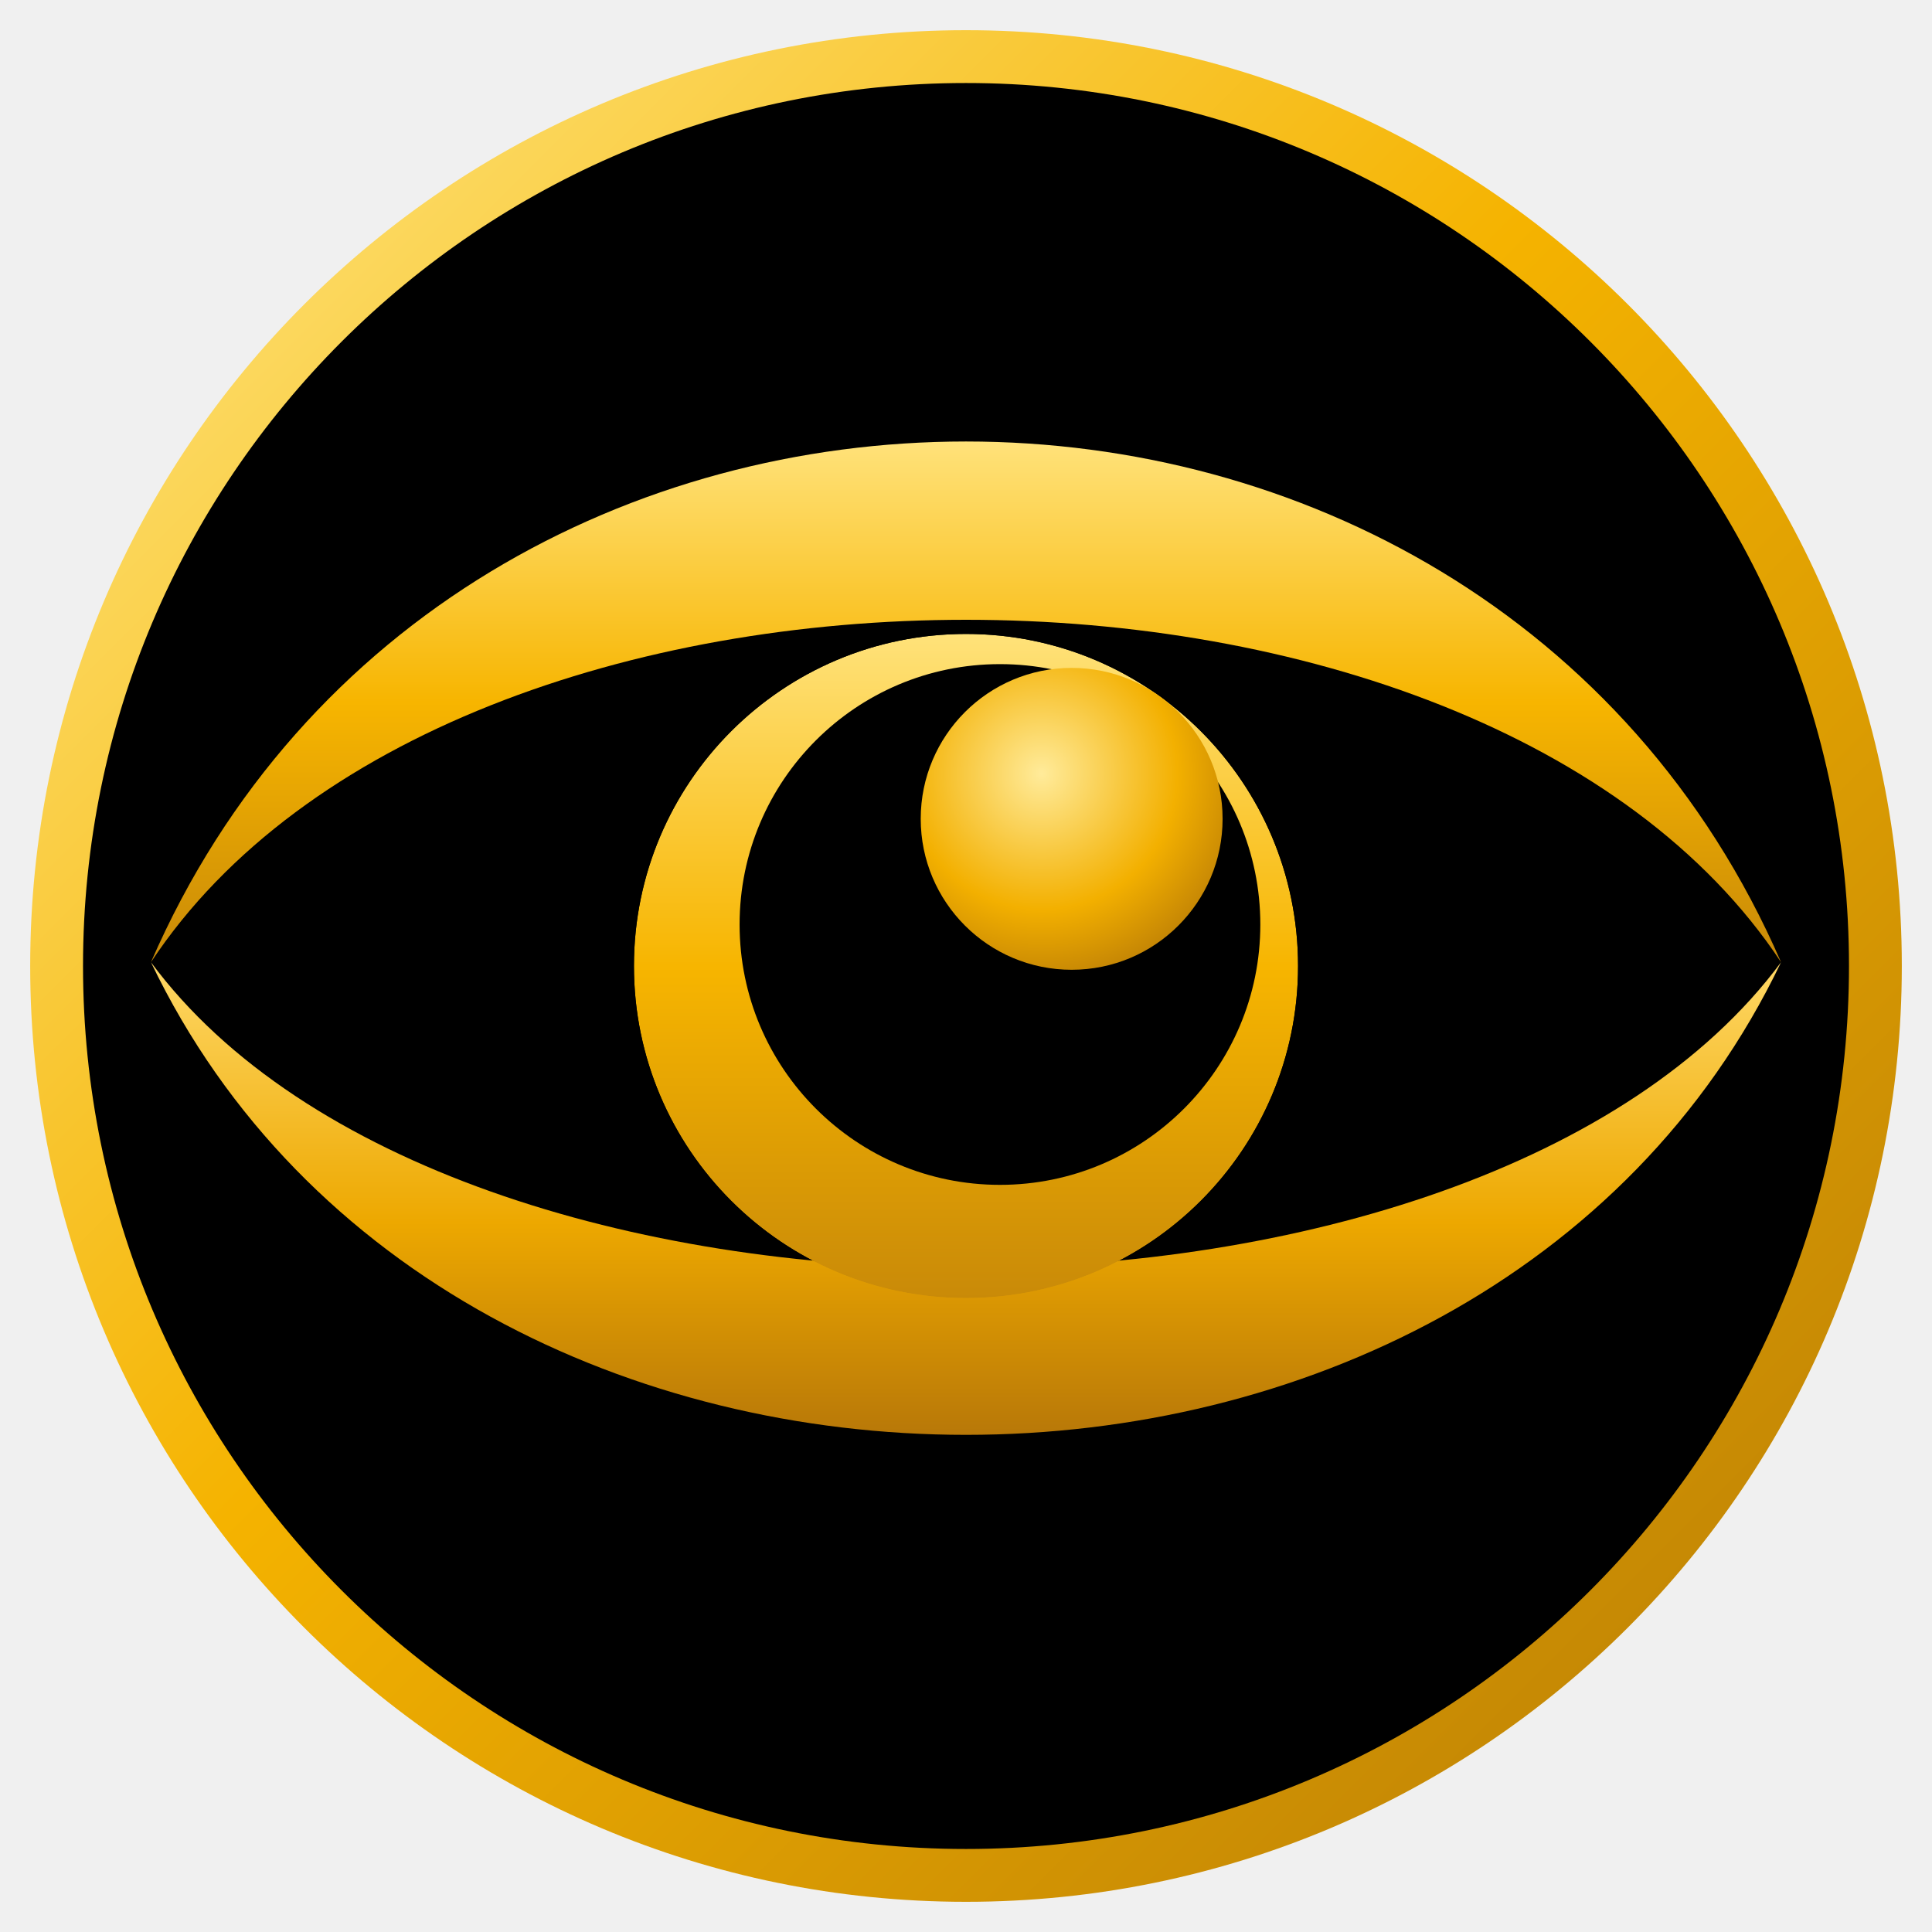
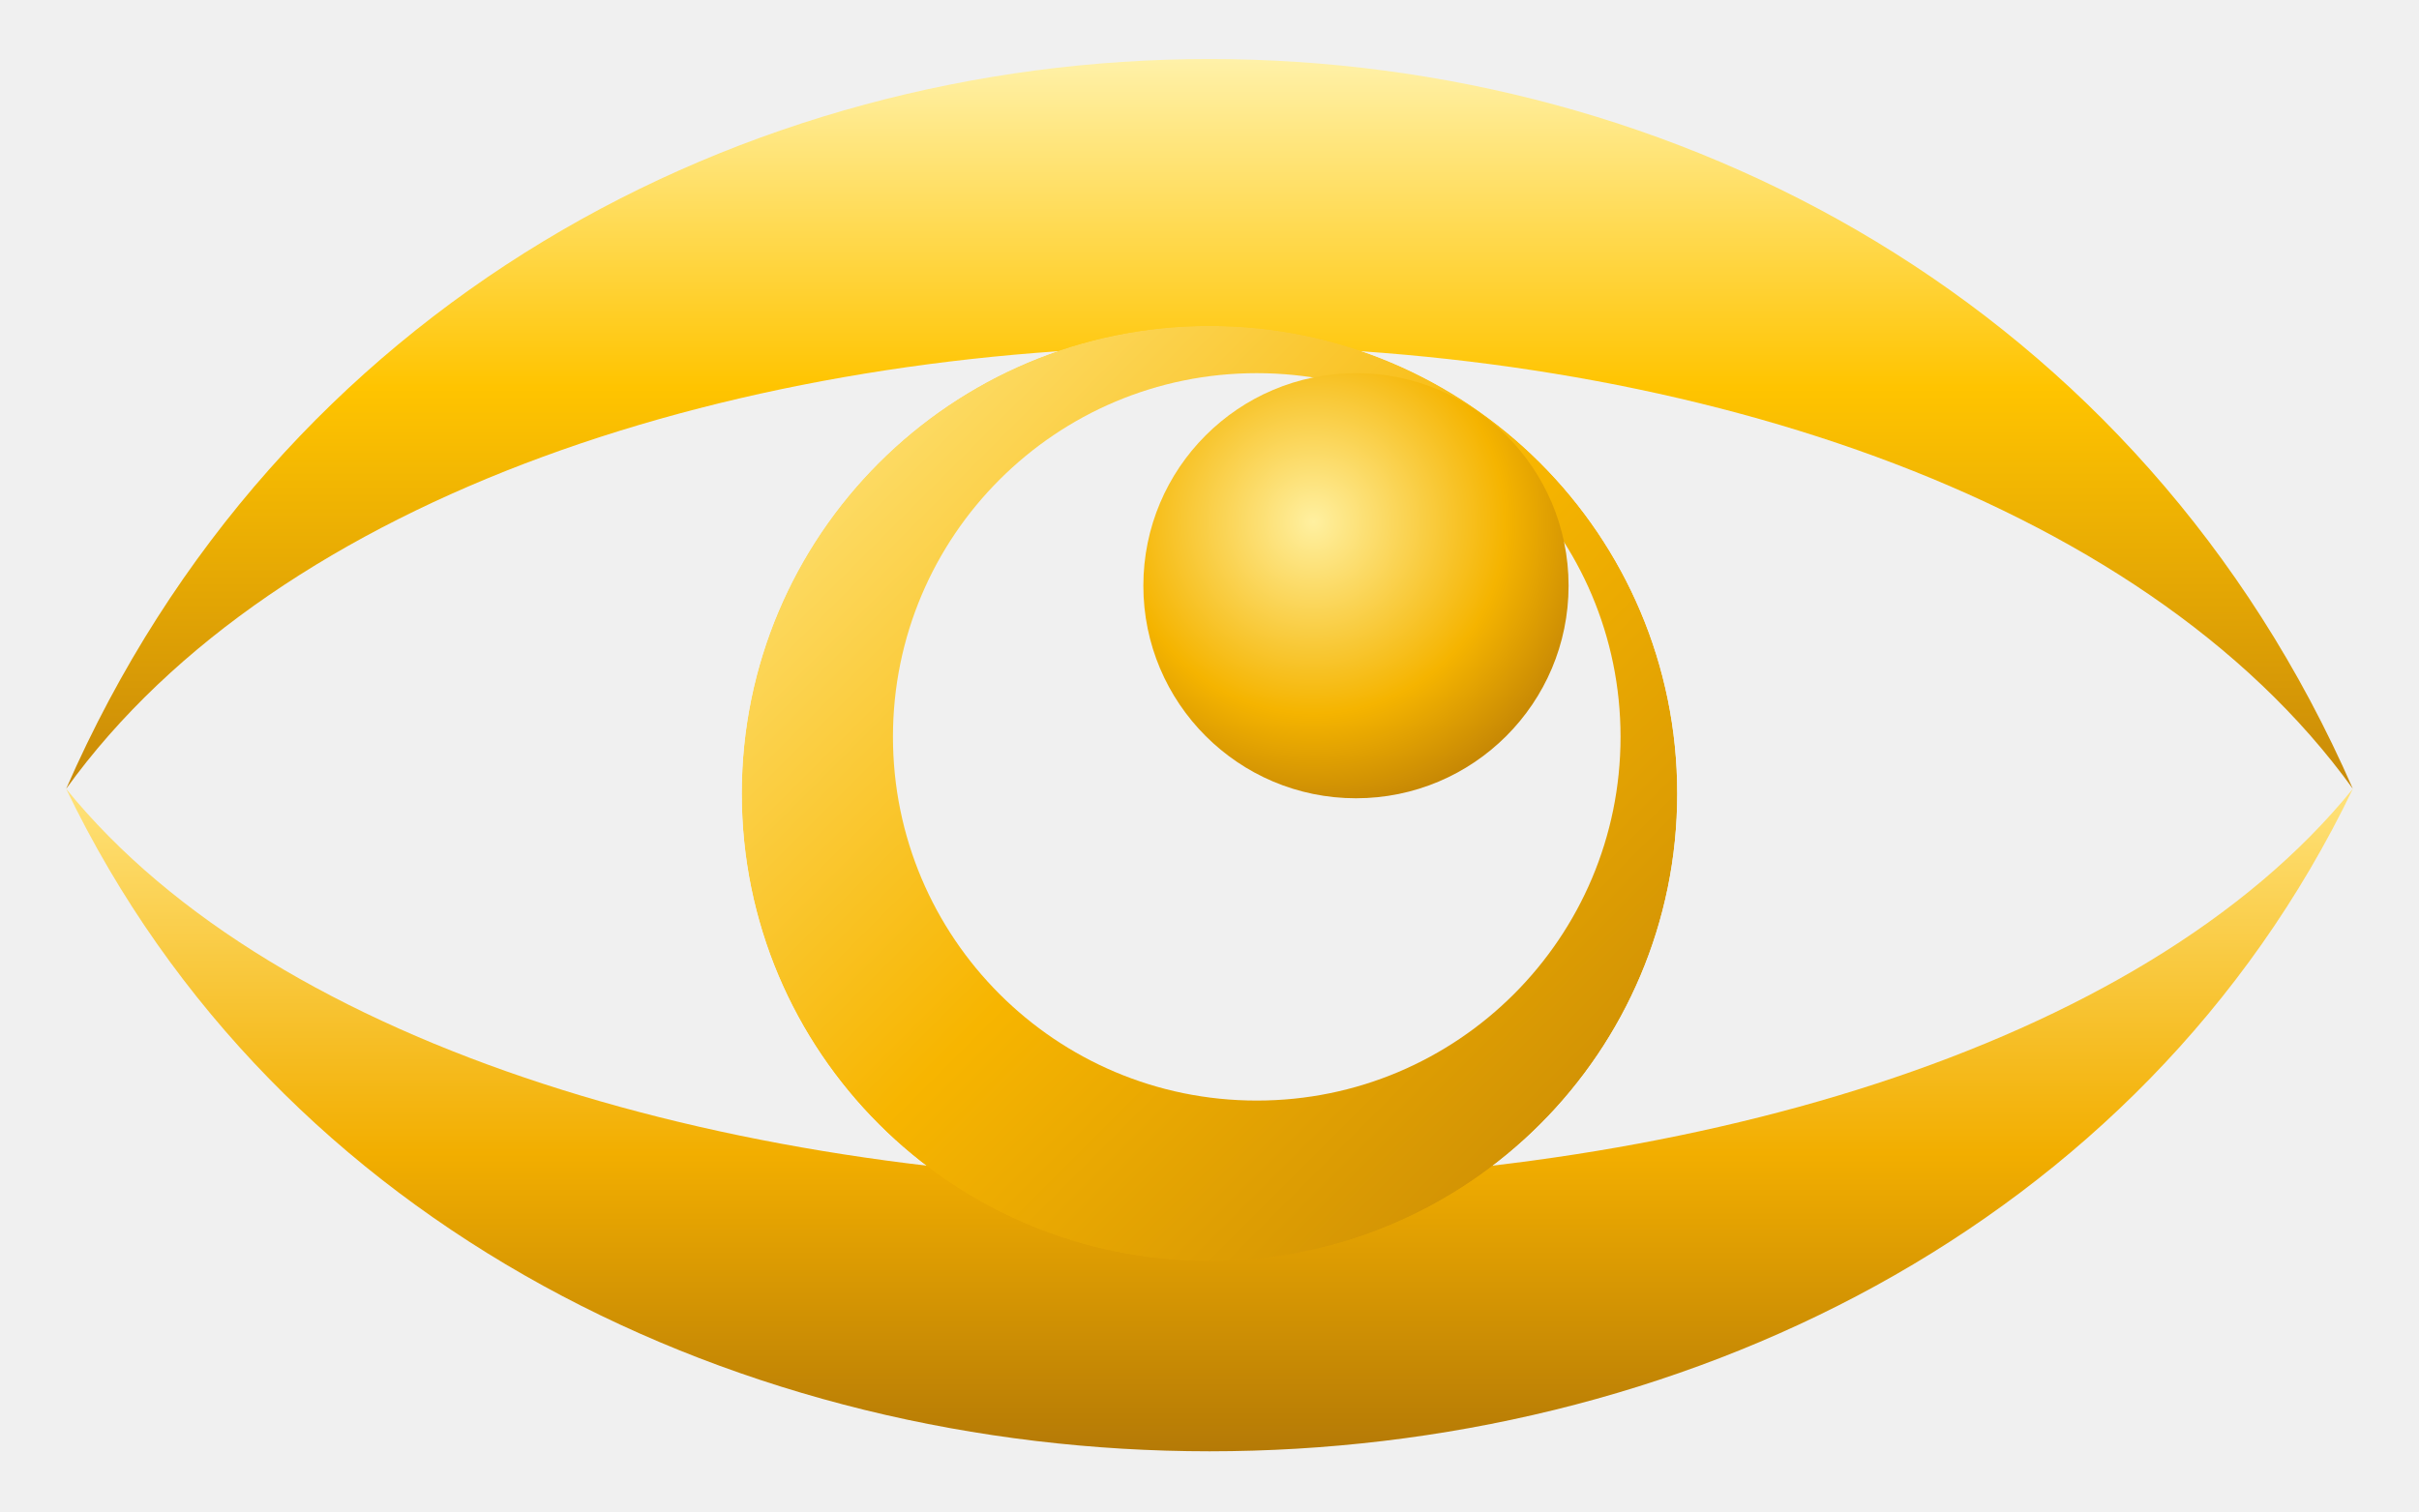
- <svg xmlns="http://www.w3.org/2000/svg" viewBox="0 0 512 512" role="img" aria-labelledby="gw-title">
+ <svg xmlns="http://www.w3.org/2000/svg" viewBox="0 88 512 320" role="img" aria-labelledby="gw-title">
  <defs>
-     <linearGradient id="gw-ring" x1="0" y1="0" x2="1" y2="1">
-       <stop offset="0" stop-color="#FFE98A" />
-       <stop offset="0.45" stop-color="#F5B300" />
-       <stop offset="1" stop-color="#B57A06" />
-     </linearGradient>
    <linearGradient id="gw-gold" x1="0" y1="0" x2="0" y2="1">
-       <stop offset="0" stop-color="#FFE27A" />
-       <stop offset="0.5" stop-color="#F7B500" />
+       <stop offset="0" stop-color="#FFF1A8" />
+       <stop offset="0.45" stop-color="#FFC400" />
      <stop offset="1" stop-color="#C98A08" />
    </linearGradient>
    <linearGradient id="gw-gold-lo" x1="0" y1="0" x2="0" y2="1">
-       <stop offset="0" stop-color="#FFD866" />
-       <stop offset="0.55" stop-color="#EDA800" />
-       <stop offset="1" stop-color="#B87808" />
+       <stop offset="0" stop-color="#FFE27A" />
+       <stop offset="0.55" stop-color="#F2AE00" />
+       <stop offset="1" stop-color="#B57A06" />
+     </linearGradient>
+     <linearGradient id="gw-iris" x1="0" y1="0" x2="1" y2="1">
+       <stop offset="0" stop-color="#FFE98A" />
+       <stop offset="0.5" stop-color="#F7B500" />
+       <stop offset="1" stop-color="#C48606" />
    </linearGradient>
    <radialGradient id="gw-pupil" cx="0.4" cy="0.35" r="0.75">
-       <stop offset="0" stop-color="#FFEB9A" />
-       <stop offset="0.6" stop-color="#F3B000" />
+       <stop offset="0" stop-color="#FFF0A0" />
+       <stop offset="0.6" stop-color="#F5B400" />
      <stop offset="1" stop-color="#B87A06" />
    </radialGradient>
    <mask id="gw-crescent">
-       <circle cx="256" cy="256" r="88" fill="#fff" />
-       <circle cx="265" cy="245" r="69" fill="#000" />
+       <circle cx="256" cy="256" r="99" fill="#fff" />
+       <circle cx="266" cy="244" r="77" fill="#000" />
    </mask>
  </defs>
-   <circle cx="256" cy="256" r="248" fill="url(#gw-ring)" />
-   <circle cx="256" cy="256" r="234" fill="#000" />
-   <path d="M40 255 C120 71 392 71 472 255 C392 134 120 134 40 255 Z" fill="url(#gw-gold)" />
-   <path d="M40 255 C120 422 392 422 472 255 C392 363 120 363 40 255 Z" fill="url(#gw-gold-lo)" />
-   <circle cx="256" cy="256" r="88" fill="url(#gw-gold)" mask="url(#gw-crescent)" />
-   <circle cx="284" cy="217" r="40" fill="url(#gw-pupil)" />
+   <path d="M14 255 C104 49 408 49 498 255 C408 130 104 130 14 255 Z" fill="url(#gw-gold)" />
+   <path d="M14 255 C104 442 408 442 498 255 C408 366 104 366 14 255 Z" fill="url(#gw-gold-lo)" />
+   <circle cx="256" cy="256" r="99" fill="url(#gw-iris)" mask="url(#gw-crescent)" />
+   <circle cx="287" cy="212" r="45" fill="url(#gw-pupil)" />
</svg>
